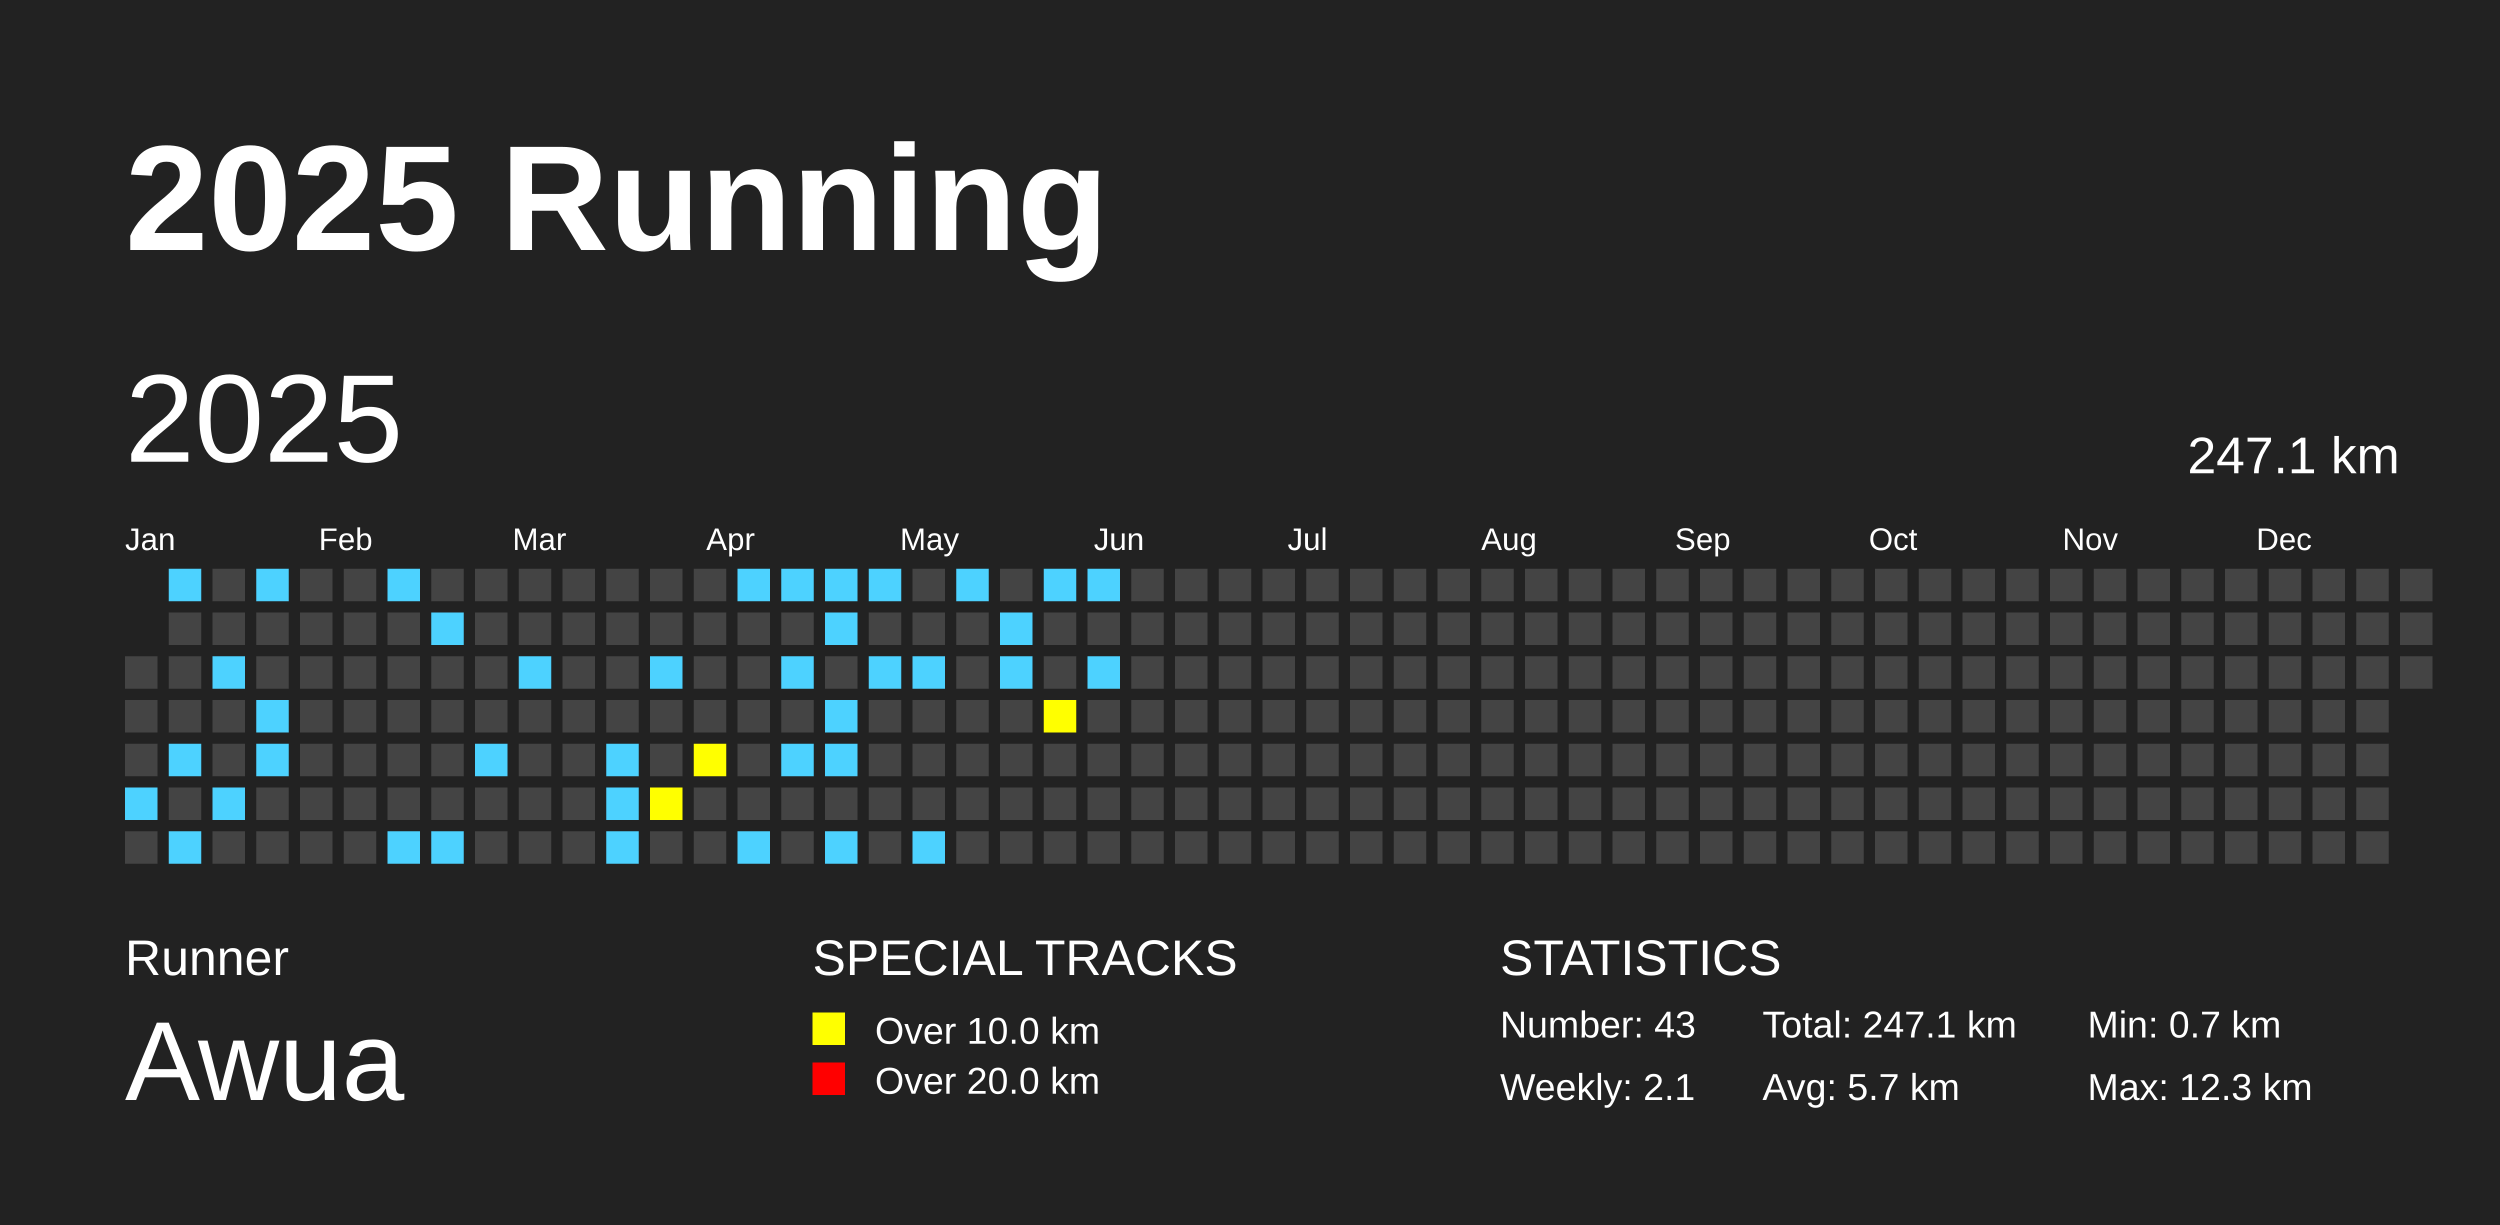
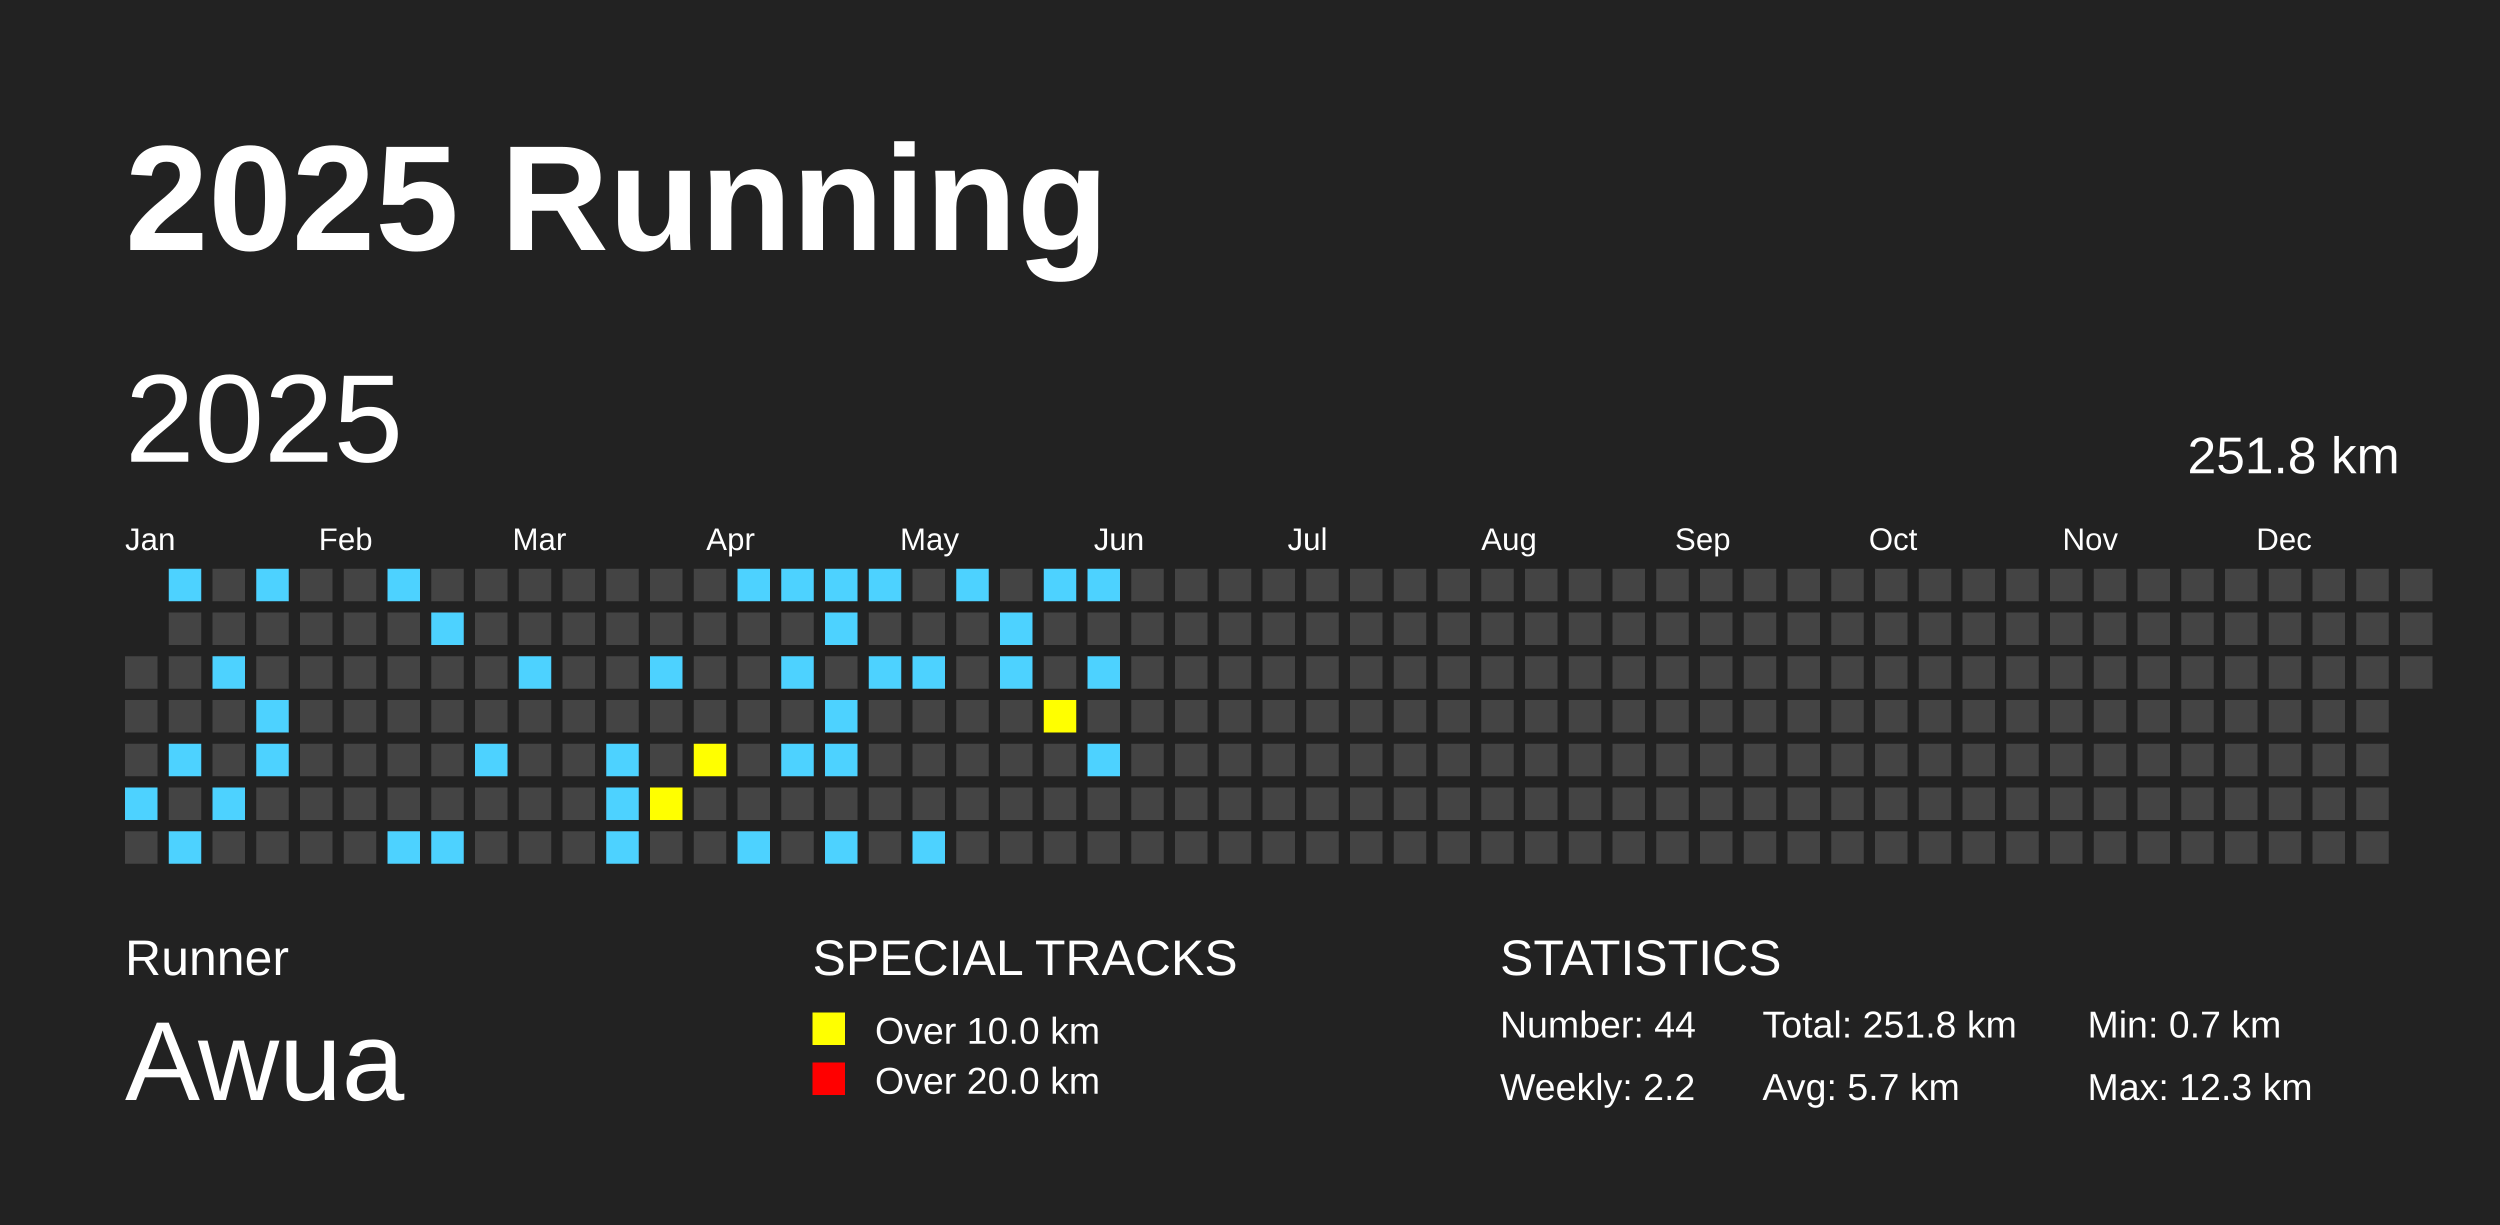
<svg xmlns="http://www.w3.org/2000/svg" baseProfile="full" height="98mm" version="1.1" viewBox="0,0,200,98" width="200mm">
  <defs />
  <rect fill="#222222" height="98" width="200" x="0" y="0" />
  <text fill="#FFFFFF" style="font-size:12px; font-family:Arial; font-weight:bold;" x="10" y="20">2025 Running</text>
  <text fill="#FFFFFF" style="font-size:4px; font-family:Arial" x="10" y="78">Runner</text>
  <text fill="#FFFFFF" style="font-size:9px; font-family:Arial" x="10" y="88">Awua</text>
  <text fill="#FFFFFF" style="font-size:4px; font-family:Arial" x="65" y="78">SPECIAL TRACKS</text>
  <rect fill="yellow" height="2.6" width="2.6" x="65" y="81" />
  <text fill="#FFFFFF" style="font-size:3px; font-family:Arial" x="70" y="83.5">Over 10.0 km</text>
  <rect fill="red" height="2.6" width="2.6" x="65" y="85" />
  <text fill="#FFFFFF" style="font-size:3px; font-family:Arial" x="70" y="87.5">Over 20.0 km</text>
  <text fill="#FFFFFF" style="font-size:4px; font-family:Arial" x="120" y="78">STATISTICS</text>
-   <text fill="#FFFFFF" style="font-size:3px; font-family:Arial" x="120" y="83">Number: 43</text>
-   <text fill="#FFFFFF" style="font-size:3px; font-family:Arial" x="120" y="88">Weekly: 2.1</text>
-   <text fill="#FFFFFF" style="font-size:3px; font-family:Arial" x="141" y="83">Total: 247.1 km</text>
+   <text fill="#FFFFFF" style="font-size:3px; font-family:Arial" x="120" y="83">Number: 44</text>
+   <text fill="#FFFFFF" style="font-size:3px; font-family:Arial" x="120" y="88">Weekly: 2.2</text>
+   <text fill="#FFFFFF" style="font-size:3px; font-family:Arial" x="141" y="83">Total: 251.8 km</text>
  <text fill="#FFFFFF" style="font-size:3px; font-family:Arial" x="141" y="88">Avg: 5.7 km</text>
  <text fill="#FFFFFF" style="font-size:3px; font-family:Arial" x="167" y="83">Min: 0.7 km</text>
  <text fill="#FFFFFF" style="font-size:3px; font-family:Arial" x="167" y="88">Max: 12.3 km</text>
  <text dominant-baseline="hanging" fill="#FFFFFF" style="font-size:10.0px; font-family:Arial;" x="10" y="30">2025</text>
-   <text dominant-baseline="hanging" fill="#FFFFFF" style="font-size:4.125px; font-family:Arial;" x="175" y="35">247.1 km</text>
+   <text dominant-baseline="hanging" fill="#FFFFFF" style="font-size:4.125px; font-family:Arial;" x="175" y="35">251.8 km</text>
  <text fill="#FFFFFF" style="font-size:2.5px; font-family:Arial" x="10.0" y="44">Jan</text>
  <text fill="#FFFFFF" style="font-size:2.5px; font-family:Arial" x="25.5" y="44">Feb</text>
  <text fill="#FFFFFF" style="font-size:2.5px; font-family:Arial" x="41.0" y="44">Mar</text>
  <text fill="#FFFFFF" style="font-size:2.5px; font-family:Arial" x="56.5" y="44">Apr</text>
  <text fill="#FFFFFF" style="font-size:2.5px; font-family:Arial" x="72.0" y="44">May</text>
  <text fill="#FFFFFF" style="font-size:2.5px; font-family:Arial" x="87.5" y="44">Jun</text>
  <text fill="#FFFFFF" style="font-size:2.5px; font-family:Arial" x="103.0" y="44">Jul</text>
  <text fill="#FFFFFF" style="font-size:2.5px; font-family:Arial" x="118.5" y="44">Aug</text>
  <text fill="#FFFFFF" style="font-size:2.5px; font-family:Arial" x="134.0" y="44">Sep</text>
  <text fill="#FFFFFF" style="font-size:2.5px; font-family:Arial" x="149.5" y="44">Oct</text>
  <text fill="#FFFFFF" style="font-size:2.5px; font-family:Arial" x="165.0" y="44">Nov</text>
  <text fill="#FFFFFF" style="font-size:2.5px; font-family:Arial" x="180.5" y="44">Dec</text>
  <rect fill="#444444" height="2.6" width="2.6" x="10.0" y="52.5" />
  <rect fill="#444444" height="2.6" width="2.6" x="10.0" y="56.0" />
  <rect fill="#444444" height="2.6" width="2.6" x="10.0" y="59.5" />
  <rect fill="#4DD2FF" height="2.6" width="2.6" x="10.0" y="63.0" />
  <rect fill="#444444" height="2.6" width="2.6" x="10.0" y="66.5" />
  <rect fill="#4DD2FF" height="2.6" width="2.6" x="13.5" y="45.5" />
  <rect fill="#444444" height="2.6" width="2.6" x="13.5" y="49.0" />
  <rect fill="#444444" height="2.6" width="2.6" x="13.5" y="52.5" />
  <rect fill="#444444" height="2.6" width="2.6" x="13.5" y="56.0" />
  <rect fill="#4DD2FF" height="2.6" width="2.6" x="13.5" y="59.5" />
  <rect fill="#444444" height="2.6" width="2.6" x="13.5" y="63.0" />
  <rect fill="#4DD2FF" height="2.6" width="2.6" x="13.5" y="66.5" />
  <rect fill="#444444" height="2.6" width="2.6" x="17.0" y="45.5" />
  <rect fill="#444444" height="2.6" width="2.6" x="17.0" y="49.0" />
  <rect fill="#4DD2FF" height="2.6" width="2.6" x="17.0" y="52.5" />
  <rect fill="#444444" height="2.6" width="2.6" x="17.0" y="56.0" />
  <rect fill="#444444" height="2.6" width="2.6" x="17.0" y="59.5" />
  <rect fill="#4DD2FF" height="2.6" width="2.6" x="17.0" y="63.0" />
  <rect fill="#444444" height="2.6" width="2.6" x="17.0" y="66.5" />
  <rect fill="#4DD2FF" height="2.6" width="2.6" x="20.5" y="45.5" />
  <rect fill="#444444" height="2.6" width="2.6" x="20.5" y="49.0" />
  <rect fill="#444444" height="2.6" width="2.6" x="20.5" y="52.5" />
  <rect fill="#4DD2FF" height="2.6" width="2.6" x="20.5" y="56.0" />
  <rect fill="#4DD2FF" height="2.6" width="2.6" x="20.5" y="59.5" />
  <rect fill="#444444" height="2.6" width="2.6" x="20.5" y="63.0" />
  <rect fill="#444444" height="2.6" width="2.6" x="20.5" y="66.5" />
  <rect fill="#444444" height="2.6" width="2.6" x="24.0" y="45.5" />
  <rect fill="#444444" height="2.6" width="2.6" x="24.0" y="49.0" />
  <rect fill="#444444" height="2.6" width="2.6" x="24.0" y="52.5" />
  <rect fill="#444444" height="2.6" width="2.6" x="24.0" y="56.0" />
  <rect fill="#444444" height="2.6" width="2.6" x="24.0" y="59.5" />
  <rect fill="#444444" height="2.6" width="2.6" x="24.0" y="63.0" />
  <rect fill="#444444" height="2.6" width="2.6" x="24.0" y="66.5" />
  <rect fill="#444444" height="2.6" width="2.6" x="27.5" y="45.5" />
  <rect fill="#444444" height="2.6" width="2.6" x="27.5" y="49.0" />
  <rect fill="#444444" height="2.6" width="2.6" x="27.5" y="52.5" />
  <rect fill="#444444" height="2.6" width="2.6" x="27.5" y="56.0" />
  <rect fill="#444444" height="2.6" width="2.6" x="27.5" y="59.5" />
  <rect fill="#444444" height="2.6" width="2.6" x="27.5" y="63.0" />
  <rect fill="#444444" height="2.6" width="2.6" x="27.5" y="66.5" />
  <rect fill="#4DD2FF" height="2.6" width="2.6" x="31.0" y="45.5" />
  <rect fill="#444444" height="2.6" width="2.6" x="31.0" y="49.0" />
  <rect fill="#444444" height="2.6" width="2.6" x="31.0" y="52.5" />
  <rect fill="#444444" height="2.6" width="2.6" x="31.0" y="56.0" />
  <rect fill="#444444" height="2.6" width="2.6" x="31.0" y="59.5" />
  <rect fill="#444444" height="2.6" width="2.6" x="31.0" y="63.0" />
  <rect fill="#4DD2FF" height="2.6" width="2.6" x="31.0" y="66.5" />
  <rect fill="#444444" height="2.6" width="2.6" x="34.5" y="45.5" />
  <rect fill="#4DD2FF" height="2.6" width="2.6" x="34.5" y="49.0" />
  <rect fill="#444444" height="2.6" width="2.6" x="34.5" y="52.5" />
  <rect fill="#444444" height="2.6" width="2.6" x="34.5" y="56.0" />
  <rect fill="#444444" height="2.6" width="2.6" x="34.5" y="59.5" />
  <rect fill="#444444" height="2.6" width="2.6" x="34.5" y="63.0" />
  <rect fill="#4DD2FF" height="2.6" width="2.6" x="34.5" y="66.5" />
  <rect fill="#444444" height="2.6" width="2.6" x="38.0" y="45.5" />
  <rect fill="#444444" height="2.6" width="2.6" x="38.0" y="49.0" />
  <rect fill="#444444" height="2.6" width="2.6" x="38.0" y="52.5" />
  <rect fill="#444444" height="2.6" width="2.6" x="38.0" y="56.0" />
  <rect fill="#4DD2FF" height="2.6" width="2.6" x="38.0" y="59.5" />
  <rect fill="#444444" height="2.6" width="2.6" x="38.0" y="63.0" />
  <rect fill="#444444" height="2.6" width="2.6" x="38.0" y="66.5" />
  <rect fill="#444444" height="2.6" width="2.6" x="41.5" y="45.5" />
  <rect fill="#444444" height="2.6" width="2.6" x="41.5" y="49.0" />
  <rect fill="#4DD2FF" height="2.6" width="2.6" x="41.5" y="52.5" />
  <rect fill="#444444" height="2.6" width="2.6" x="41.5" y="56.0" />
  <rect fill="#444444" height="2.6" width="2.6" x="41.5" y="59.5" />
  <rect fill="#444444" height="2.6" width="2.6" x="41.5" y="63.0" />
  <rect fill="#444444" height="2.6" width="2.6" x="41.5" y="66.5" />
  <rect fill="#444444" height="2.6" width="2.6" x="45.0" y="45.5" />
  <rect fill="#444444" height="2.6" width="2.6" x="45.0" y="49.0" />
  <rect fill="#444444" height="2.6" width="2.6" x="45.0" y="52.5" />
  <rect fill="#444444" height="2.6" width="2.6" x="45.0" y="56.0" />
  <rect fill="#444444" height="2.6" width="2.6" x="45.0" y="59.5" />
  <rect fill="#444444" height="2.6" width="2.6" x="45.0" y="63.0" />
  <rect fill="#444444" height="2.6" width="2.6" x="45.0" y="66.5" />
  <rect fill="#444444" height="2.6" width="2.6" x="48.5" y="45.5" />
  <rect fill="#444444" height="2.6" width="2.6" x="48.5" y="49.0" />
  <rect fill="#444444" height="2.6" width="2.6" x="48.5" y="52.5" />
  <rect fill="#444444" height="2.6" width="2.6" x="48.5" y="56.0" />
  <rect fill="#4DD2FF" height="2.6" width="2.6" x="48.5" y="59.5" />
  <rect fill="#4DD2FF" height="2.6" width="2.6" x="48.5" y="63.0" />
  <rect fill="#4DD2FF" height="2.6" width="2.6" x="48.5" y="66.5" />
  <rect fill="#444444" height="2.6" width="2.6" x="52.0" y="45.5" />
  <rect fill="#444444" height="2.6" width="2.6" x="52.0" y="49.0" />
  <rect fill="#4DD2FF" height="2.6" width="2.6" x="52.0" y="52.5" />
  <rect fill="#444444" height="2.6" width="2.6" x="52.0" y="56.0" />
  <rect fill="#444444" height="2.6" width="2.6" x="52.0" y="59.5" />
  <rect fill="yellow" height="2.6" width="2.6" x="52.0" y="63.0" />
  <rect fill="#444444" height="2.6" width="2.6" x="52.0" y="66.5" />
  <rect fill="#444444" height="2.6" width="2.6" x="55.5" y="45.5" />
  <rect fill="#444444" height="2.6" width="2.6" x="55.5" y="49.0" />
  <rect fill="#444444" height="2.6" width="2.6" x="55.5" y="52.5" />
  <rect fill="#444444" height="2.6" width="2.6" x="55.5" y="56.0" />
  <rect fill="yellow" height="2.6" width="2.6" x="55.5" y="59.5" />
  <rect fill="#444444" height="2.6" width="2.6" x="55.5" y="63.0" />
  <rect fill="#444444" height="2.6" width="2.6" x="55.5" y="66.5" />
  <rect fill="#4DD2FF" height="2.6" width="2.6" x="59.0" y="45.5" />
  <rect fill="#444444" height="2.6" width="2.6" x="59.0" y="49.0" />
  <rect fill="#444444" height="2.6" width="2.6" x="59.0" y="52.5" />
  <rect fill="#444444" height="2.6" width="2.6" x="59.0" y="56.0" />
  <rect fill="#444444" height="2.6" width="2.6" x="59.0" y="59.5" />
  <rect fill="#444444" height="2.6" width="2.6" x="59.0" y="63.0" />
  <rect fill="#4DD2FF" height="2.6" width="2.6" x="59.0" y="66.5" />
  <rect fill="#4DD2FF" height="2.6" width="2.6" x="62.5" y="45.5" />
  <rect fill="#444444" height="2.6" width="2.6" x="62.5" y="49.0" />
  <rect fill="#4DD2FF" height="2.6" width="2.6" x="62.5" y="52.5" />
  <rect fill="#444444" height="2.6" width="2.6" x="62.5" y="56.0" />
  <rect fill="#4DD2FF" height="2.6" width="2.6" x="62.5" y="59.5" />
  <rect fill="#444444" height="2.6" width="2.6" x="62.5" y="63.0" />
  <rect fill="#444444" height="2.6" width="2.6" x="62.5" y="66.5" />
  <rect fill="#4DD2FF" height="2.6" width="2.6" x="66.0" y="45.5" />
  <rect fill="#4DD2FF" height="2.6" width="2.6" x="66.0" y="49.0" />
  <rect fill="#444444" height="2.6" width="2.6" x="66.0" y="52.5" />
  <rect fill="#4DD2FF" height="2.6" width="2.6" x="66.0" y="56.0" />
  <rect fill="#4DD2FF" height="2.6" width="2.6" x="66.0" y="59.5" />
  <rect fill="#444444" height="2.6" width="2.6" x="66.0" y="63.0" />
  <rect fill="#4DD2FF" height="2.6" width="2.6" x="66.0" y="66.5" />
  <rect fill="#4DD2FF" height="2.6" width="2.6" x="69.5" y="45.5" />
  <rect fill="#444444" height="2.6" width="2.6" x="69.5" y="49.0" />
  <rect fill="#4DD2FF" height="2.6" width="2.6" x="69.5" y="52.5" />
  <rect fill="#444444" height="2.6" width="2.6" x="69.5" y="56.0" />
  <rect fill="#444444" height="2.6" width="2.6" x="69.5" y="59.5" />
  <rect fill="#444444" height="2.6" width="2.6" x="69.5" y="63.0" />
  <rect fill="#444444" height="2.6" width="2.6" x="69.5" y="66.5" />
  <rect fill="#444444" height="2.6" width="2.6" x="73.0" y="45.5" />
  <rect fill="#444444" height="2.6" width="2.6" x="73.0" y="49.0" />
  <rect fill="#4DD2FF" height="2.6" width="2.6" x="73.0" y="52.5" />
  <rect fill="#444444" height="2.6" width="2.6" x="73.0" y="56.0" />
  <rect fill="#444444" height="2.6" width="2.6" x="73.0" y="59.5" />
  <rect fill="#444444" height="2.6" width="2.6" x="73.0" y="63.0" />
  <rect fill="#4DD2FF" height="2.6" width="2.6" x="73.0" y="66.5" />
  <rect fill="#4DD2FF" height="2.6" width="2.6" x="76.5" y="45.5" />
  <rect fill="#444444" height="2.6" width="2.6" x="76.5" y="49.0" />
  <rect fill="#444444" height="2.6" width="2.6" x="76.5" y="52.5" />
  <rect fill="#444444" height="2.6" width="2.6" x="76.5" y="56.0" />
  <rect fill="#444444" height="2.6" width="2.6" x="76.5" y="59.5" />
  <rect fill="#444444" height="2.6" width="2.6" x="76.5" y="63.0" />
  <rect fill="#444444" height="2.6" width="2.6" x="76.5" y="66.5" />
  <rect fill="#444444" height="2.6" width="2.6" x="80.0" y="45.5" />
  <rect fill="#4DD2FF" height="2.6" width="2.6" x="80.0" y="49.0" />
  <rect fill="#4DD2FF" height="2.6" width="2.6" x="80.0" y="52.5" />
  <rect fill="#444444" height="2.6" width="2.6" x="80.0" y="56.0" />
  <rect fill="#444444" height="2.6" width="2.6" x="80.0" y="59.5" />
  <rect fill="#444444" height="2.6" width="2.6" x="80.0" y="63.0" />
  <rect fill="#444444" height="2.6" width="2.6" x="80.0" y="66.5" />
  <rect fill="#4DD2FF" height="2.6" width="2.6" x="83.5" y="45.5" />
  <rect fill="#444444" height="2.6" width="2.6" x="83.5" y="49.0" />
  <rect fill="#444444" height="2.6" width="2.6" x="83.5" y="52.5" />
  <rect fill="yellow" height="2.6" width="2.6" x="83.5" y="56.0" />
  <rect fill="#444444" height="2.6" width="2.6" x="83.5" y="59.5" />
  <rect fill="#444444" height="2.6" width="2.6" x="83.5" y="63.0" />
  <rect fill="#444444" height="2.6" width="2.6" x="83.5" y="66.5" />
  <rect fill="#4DD2FF" height="2.6" width="2.6" x="87.0" y="45.5" />
  <rect fill="#444444" height="2.6" width="2.6" x="87.0" y="49.0" />
  <rect fill="#4DD2FF" height="2.6" width="2.6" x="87.0" y="52.5" />
  <rect fill="#444444" height="2.6" width="2.6" x="87.0" y="56.0" />
-   <rect fill="#444444" height="2.6" width="2.6" x="87.0" y="59.5" />
+   <rect fill="#4DD2FF" height="2.6" width="2.6" x="87.0" y="59.5" />
  <rect fill="#444444" height="2.6" width="2.6" x="87.0" y="63.0" />
  <rect fill="#444444" height="2.6" width="2.6" x="87.0" y="66.5" />
  <rect fill="#444444" height="2.6" width="2.6" x="90.5" y="45.5" />
  <rect fill="#444444" height="2.6" width="2.6" x="90.5" y="49.0" />
  <rect fill="#444444" height="2.6" width="2.6" x="90.5" y="52.5" />
  <rect fill="#444444" height="2.6" width="2.6" x="90.5" y="56.0" />
  <rect fill="#444444" height="2.6" width="2.6" x="90.5" y="59.5" />
  <rect fill="#444444" height="2.6" width="2.6" x="90.5" y="63.0" />
  <rect fill="#444444" height="2.6" width="2.6" x="90.5" y="66.5" />
  <rect fill="#444444" height="2.6" width="2.6" x="94.0" y="45.5" />
  <rect fill="#444444" height="2.6" width="2.6" x="94.0" y="49.0" />
  <rect fill="#444444" height="2.6" width="2.6" x="94.0" y="52.5" />
  <rect fill="#444444" height="2.6" width="2.6" x="94.0" y="56.0" />
  <rect fill="#444444" height="2.6" width="2.6" x="94.0" y="59.5" />
  <rect fill="#444444" height="2.6" width="2.6" x="94.0" y="63.0" />
  <rect fill="#444444" height="2.6" width="2.6" x="94.0" y="66.5" />
  <rect fill="#444444" height="2.6" width="2.6" x="97.5" y="45.5" />
  <rect fill="#444444" height="2.6" width="2.6" x="97.5" y="49.0" />
  <rect fill="#444444" height="2.6" width="2.6" x="97.5" y="52.5" />
  <rect fill="#444444" height="2.6" width="2.6" x="97.5" y="56.0" />
  <rect fill="#444444" height="2.6" width="2.6" x="97.5" y="59.5" />
  <rect fill="#444444" height="2.6" width="2.6" x="97.5" y="63.0" />
  <rect fill="#444444" height="2.6" width="2.6" x="97.5" y="66.5" />
  <rect fill="#444444" height="2.6" width="2.6" x="101.0" y="45.5" />
  <rect fill="#444444" height="2.6" width="2.6" x="101.0" y="49.0" />
  <rect fill="#444444" height="2.6" width="2.6" x="101.0" y="52.5" />
  <rect fill="#444444" height="2.6" width="2.6" x="101.0" y="56.0" />
  <rect fill="#444444" height="2.6" width="2.6" x="101.0" y="59.5" />
  <rect fill="#444444" height="2.6" width="2.6" x="101.0" y="63.0" />
  <rect fill="#444444" height="2.6" width="2.6" x="101.0" y="66.5" />
  <rect fill="#444444" height="2.6" width="2.6" x="104.5" y="45.5" />
  <rect fill="#444444" height="2.6" width="2.6" x="104.5" y="49.0" />
  <rect fill="#444444" height="2.6" width="2.6" x="104.5" y="52.5" />
  <rect fill="#444444" height="2.6" width="2.6" x="104.5" y="56.0" />
  <rect fill="#444444" height="2.6" width="2.6" x="104.5" y="59.5" />
  <rect fill="#444444" height="2.6" width="2.6" x="104.5" y="63.0" />
  <rect fill="#444444" height="2.6" width="2.6" x="104.5" y="66.5" />
  <rect fill="#444444" height="2.6" width="2.6" x="108.0" y="45.5" />
  <rect fill="#444444" height="2.6" width="2.6" x="108.0" y="49.0" />
  <rect fill="#444444" height="2.6" width="2.6" x="108.0" y="52.5" />
  <rect fill="#444444" height="2.6" width="2.6" x="108.0" y="56.0" />
  <rect fill="#444444" height="2.6" width="2.6" x="108.0" y="59.5" />
  <rect fill="#444444" height="2.6" width="2.6" x="108.0" y="63.0" />
  <rect fill="#444444" height="2.6" width="2.6" x="108.0" y="66.5" />
  <rect fill="#444444" height="2.6" width="2.6" x="111.5" y="45.5" />
  <rect fill="#444444" height="2.6" width="2.6" x="111.5" y="49.0" />
  <rect fill="#444444" height="2.6" width="2.6" x="111.5" y="52.5" />
  <rect fill="#444444" height="2.6" width="2.6" x="111.5" y="56.0" />
  <rect fill="#444444" height="2.6" width="2.6" x="111.5" y="59.5" />
  <rect fill="#444444" height="2.6" width="2.6" x="111.5" y="63.0" />
  <rect fill="#444444" height="2.6" width="2.6" x="111.5" y="66.5" />
  <rect fill="#444444" height="2.6" width="2.6" x="115.0" y="45.5" />
  <rect fill="#444444" height="2.6" width="2.6" x="115.0" y="49.0" />
  <rect fill="#444444" height="2.6" width="2.6" x="115.0" y="52.5" />
  <rect fill="#444444" height="2.6" width="2.6" x="115.0" y="56.0" />
  <rect fill="#444444" height="2.6" width="2.6" x="115.0" y="59.5" />
  <rect fill="#444444" height="2.6" width="2.6" x="115.0" y="63.0" />
  <rect fill="#444444" height="2.6" width="2.6" x="115.0" y="66.5" />
  <rect fill="#444444" height="2.6" width="2.6" x="118.5" y="45.5" />
  <rect fill="#444444" height="2.6" width="2.6" x="118.5" y="49.0" />
  <rect fill="#444444" height="2.6" width="2.6" x="118.5" y="52.5" />
  <rect fill="#444444" height="2.6" width="2.6" x="118.5" y="56.0" />
  <rect fill="#444444" height="2.6" width="2.6" x="118.5" y="59.5" />
  <rect fill="#444444" height="2.6" width="2.6" x="118.5" y="63.0" />
  <rect fill="#444444" height="2.6" width="2.6" x="118.5" y="66.5" />
  <rect fill="#444444" height="2.6" width="2.6" x="122.0" y="45.5" />
  <rect fill="#444444" height="2.6" width="2.6" x="122.0" y="49.0" />
  <rect fill="#444444" height="2.6" width="2.6" x="122.0" y="52.5" />
  <rect fill="#444444" height="2.6" width="2.6" x="122.0" y="56.0" />
  <rect fill="#444444" height="2.6" width="2.6" x="122.0" y="59.5" />
  <rect fill="#444444" height="2.6" width="2.6" x="122.0" y="63.0" />
  <rect fill="#444444" height="2.6" width="2.6" x="122.0" y="66.5" />
  <rect fill="#444444" height="2.6" width="2.6" x="125.5" y="45.5" />
  <rect fill="#444444" height="2.6" width="2.6" x="125.5" y="49.0" />
  <rect fill="#444444" height="2.6" width="2.6" x="125.5" y="52.5" />
  <rect fill="#444444" height="2.6" width="2.6" x="125.5" y="56.0" />
  <rect fill="#444444" height="2.6" width="2.6" x="125.5" y="59.5" />
  <rect fill="#444444" height="2.6" width="2.6" x="125.5" y="63.0" />
  <rect fill="#444444" height="2.6" width="2.6" x="125.5" y="66.5" />
  <rect fill="#444444" height="2.6" width="2.6" x="129.0" y="45.5" />
  <rect fill="#444444" height="2.6" width="2.6" x="129.0" y="49.0" />
  <rect fill="#444444" height="2.6" width="2.6" x="129.0" y="52.5" />
  <rect fill="#444444" height="2.6" width="2.6" x="129.0" y="56.0" />
  <rect fill="#444444" height="2.6" width="2.6" x="129.0" y="59.5" />
  <rect fill="#444444" height="2.6" width="2.6" x="129.0" y="63.0" />
  <rect fill="#444444" height="2.6" width="2.6" x="129.0" y="66.5" />
  <rect fill="#444444" height="2.6" width="2.6" x="132.5" y="45.5" />
  <rect fill="#444444" height="2.6" width="2.6" x="132.5" y="49.0" />
  <rect fill="#444444" height="2.6" width="2.6" x="132.5" y="52.5" />
  <rect fill="#444444" height="2.6" width="2.6" x="132.5" y="56.0" />
  <rect fill="#444444" height="2.6" width="2.6" x="132.5" y="59.5" />
  <rect fill="#444444" height="2.6" width="2.6" x="132.5" y="63.0" />
  <rect fill="#444444" height="2.6" width="2.6" x="132.5" y="66.5" />
  <rect fill="#444444" height="2.6" width="2.6" x="136.0" y="45.5" />
  <rect fill="#444444" height="2.6" width="2.6" x="136.0" y="49.0" />
  <rect fill="#444444" height="2.6" width="2.6" x="136.0" y="52.5" />
  <rect fill="#444444" height="2.6" width="2.6" x="136.0" y="56.0" />
  <rect fill="#444444" height="2.6" width="2.6" x="136.0" y="59.5" />
  <rect fill="#444444" height="2.6" width="2.6" x="136.0" y="63.0" />
  <rect fill="#444444" height="2.6" width="2.6" x="136.0" y="66.5" />
  <rect fill="#444444" height="2.6" width="2.6" x="139.5" y="45.5" />
  <rect fill="#444444" height="2.6" width="2.6" x="139.5" y="49.0" />
  <rect fill="#444444" height="2.6" width="2.6" x="139.5" y="52.5" />
  <rect fill="#444444" height="2.6" width="2.6" x="139.5" y="56.0" />
  <rect fill="#444444" height="2.6" width="2.6" x="139.5" y="59.5" />
  <rect fill="#444444" height="2.6" width="2.6" x="139.5" y="63.0" />
  <rect fill="#444444" height="2.6" width="2.6" x="139.5" y="66.5" />
  <rect fill="#444444" height="2.6" width="2.6" x="143.0" y="45.5" />
  <rect fill="#444444" height="2.6" width="2.6" x="143.0" y="49.0" />
  <rect fill="#444444" height="2.6" width="2.6" x="143.0" y="52.5" />
  <rect fill="#444444" height="2.6" width="2.6" x="143.0" y="56.0" />
  <rect fill="#444444" height="2.6" width="2.6" x="143.0" y="59.5" />
  <rect fill="#444444" height="2.6" width="2.6" x="143.0" y="63.0" />
  <rect fill="#444444" height="2.6" width="2.6" x="143.0" y="66.5" />
  <rect fill="#444444" height="2.6" width="2.6" x="146.5" y="45.5" />
  <rect fill="#444444" height="2.6" width="2.6" x="146.5" y="49.0" />
  <rect fill="#444444" height="2.6" width="2.6" x="146.5" y="52.5" />
  <rect fill="#444444" height="2.6" width="2.6" x="146.5" y="56.0" />
  <rect fill="#444444" height="2.6" width="2.6" x="146.5" y="59.5" />
  <rect fill="#444444" height="2.6" width="2.6" x="146.5" y="63.0" />
  <rect fill="#444444" height="2.6" width="2.6" x="146.5" y="66.5" />
  <rect fill="#444444" height="2.6" width="2.6" x="150.0" y="45.5" />
  <rect fill="#444444" height="2.6" width="2.6" x="150.0" y="49.0" />
  <rect fill="#444444" height="2.6" width="2.6" x="150.0" y="52.5" />
  <rect fill="#444444" height="2.6" width="2.6" x="150.0" y="56.0" />
  <rect fill="#444444" height="2.6" width="2.6" x="150.0" y="59.5" />
  <rect fill="#444444" height="2.6" width="2.6" x="150.0" y="63.0" />
  <rect fill="#444444" height="2.6" width="2.6" x="150.0" y="66.5" />
  <rect fill="#444444" height="2.6" width="2.6" x="153.5" y="45.5" />
  <rect fill="#444444" height="2.6" width="2.6" x="153.5" y="49.0" />
  <rect fill="#444444" height="2.6" width="2.6" x="153.5" y="52.5" />
  <rect fill="#444444" height="2.6" width="2.6" x="153.5" y="56.0" />
  <rect fill="#444444" height="2.6" width="2.6" x="153.5" y="59.5" />
  <rect fill="#444444" height="2.6" width="2.6" x="153.5" y="63.0" />
  <rect fill="#444444" height="2.6" width="2.6" x="153.5" y="66.5" />
  <rect fill="#444444" height="2.6" width="2.6" x="157.0" y="45.5" />
  <rect fill="#444444" height="2.6" width="2.6" x="157.0" y="49.0" />
  <rect fill="#444444" height="2.6" width="2.6" x="157.0" y="52.5" />
  <rect fill="#444444" height="2.6" width="2.6" x="157.0" y="56.0" />
  <rect fill="#444444" height="2.6" width="2.6" x="157.0" y="59.5" />
  <rect fill="#444444" height="2.6" width="2.6" x="157.0" y="63.0" />
  <rect fill="#444444" height="2.6" width="2.6" x="157.0" y="66.5" />
  <rect fill="#444444" height="2.6" width="2.6" x="160.5" y="45.5" />
  <rect fill="#444444" height="2.6" width="2.6" x="160.5" y="49.0" />
  <rect fill="#444444" height="2.6" width="2.6" x="160.5" y="52.5" />
  <rect fill="#444444" height="2.6" width="2.6" x="160.5" y="56.0" />
  <rect fill="#444444" height="2.6" width="2.6" x="160.5" y="59.5" />
  <rect fill="#444444" height="2.6" width="2.6" x="160.5" y="63.0" />
  <rect fill="#444444" height="2.6" width="2.6" x="160.5" y="66.5" />
  <rect fill="#444444" height="2.6" width="2.6" x="164.0" y="45.5" />
  <rect fill="#444444" height="2.6" width="2.6" x="164.0" y="49.0" />
  <rect fill="#444444" height="2.6" width="2.6" x="164.0" y="52.5" />
  <rect fill="#444444" height="2.6" width="2.6" x="164.0" y="56.0" />
  <rect fill="#444444" height="2.6" width="2.6" x="164.0" y="59.5" />
  <rect fill="#444444" height="2.6" width="2.6" x="164.0" y="63.0" />
  <rect fill="#444444" height="2.6" width="2.6" x="164.0" y="66.5" />
  <rect fill="#444444" height="2.6" width="2.6" x="167.5" y="45.5" />
  <rect fill="#444444" height="2.6" width="2.6" x="167.5" y="49.0" />
  <rect fill="#444444" height="2.6" width="2.6" x="167.5" y="52.5" />
  <rect fill="#444444" height="2.6" width="2.6" x="167.5" y="56.0" />
  <rect fill="#444444" height="2.6" width="2.6" x="167.5" y="59.5" />
  <rect fill="#444444" height="2.6" width="2.6" x="167.5" y="63.0" />
  <rect fill="#444444" height="2.6" width="2.6" x="167.5" y="66.5" />
  <rect fill="#444444" height="2.6" width="2.6" x="171.0" y="45.5" />
  <rect fill="#444444" height="2.6" width="2.6" x="171.0" y="49.0" />
  <rect fill="#444444" height="2.6" width="2.6" x="171.0" y="52.5" />
  <rect fill="#444444" height="2.6" width="2.6" x="171.0" y="56.0" />
  <rect fill="#444444" height="2.6" width="2.6" x="171.0" y="59.5" />
  <rect fill="#444444" height="2.6" width="2.6" x="171.0" y="63.0" />
  <rect fill="#444444" height="2.6" width="2.6" x="171.0" y="66.5" />
  <rect fill="#444444" height="2.6" width="2.6" x="174.5" y="45.5" />
  <rect fill="#444444" height="2.6" width="2.6" x="174.5" y="49.0" />
  <rect fill="#444444" height="2.6" width="2.6" x="174.5" y="52.5" />
  <rect fill="#444444" height="2.6" width="2.6" x="174.5" y="56.0" />
  <rect fill="#444444" height="2.6" width="2.6" x="174.5" y="59.5" />
  <rect fill="#444444" height="2.6" width="2.6" x="174.5" y="63.0" />
  <rect fill="#444444" height="2.6" width="2.6" x="174.5" y="66.5" />
  <rect fill="#444444" height="2.6" width="2.6" x="178.0" y="45.5" />
  <rect fill="#444444" height="2.6" width="2.6" x="178.0" y="49.0" />
  <rect fill="#444444" height="2.6" width="2.6" x="178.0" y="52.5" />
  <rect fill="#444444" height="2.6" width="2.6" x="178.0" y="56.0" />
  <rect fill="#444444" height="2.6" width="2.6" x="178.0" y="59.5" />
  <rect fill="#444444" height="2.6" width="2.6" x="178.0" y="63.0" />
  <rect fill="#444444" height="2.6" width="2.6" x="178.0" y="66.5" />
  <rect fill="#444444" height="2.6" width="2.6" x="181.5" y="45.5" />
  <rect fill="#444444" height="2.6" width="2.6" x="181.5" y="49.0" />
  <rect fill="#444444" height="2.6" width="2.6" x="181.5" y="52.5" />
  <rect fill="#444444" height="2.6" width="2.6" x="181.5" y="56.0" />
  <rect fill="#444444" height="2.6" width="2.6" x="181.5" y="59.5" />
  <rect fill="#444444" height="2.6" width="2.6" x="181.5" y="63.0" />
  <rect fill="#444444" height="2.6" width="2.6" x="181.5" y="66.5" />
  <rect fill="#444444" height="2.6" width="2.6" x="185.0" y="45.5" />
  <rect fill="#444444" height="2.6" width="2.6" x="185.0" y="49.0" />
  <rect fill="#444444" height="2.6" width="2.6" x="185.0" y="52.5" />
  <rect fill="#444444" height="2.6" width="2.6" x="185.0" y="56.0" />
  <rect fill="#444444" height="2.6" width="2.6" x="185.0" y="59.5" />
  <rect fill="#444444" height="2.6" width="2.6" x="185.0" y="63.0" />
  <rect fill="#444444" height="2.6" width="2.6" x="185.0" y="66.5" />
  <rect fill="#444444" height="2.6" width="2.6" x="188.5" y="45.5" />
  <rect fill="#444444" height="2.6" width="2.6" x="188.5" y="49.0" />
  <rect fill="#444444" height="2.6" width="2.6" x="188.5" y="52.5" />
  <rect fill="#444444" height="2.6" width="2.6" x="188.5" y="56.0" />
  <rect fill="#444444" height="2.6" width="2.6" x="188.5" y="59.5" />
  <rect fill="#444444" height="2.6" width="2.6" x="188.5" y="63.0" />
  <rect fill="#444444" height="2.6" width="2.6" x="188.5" y="66.5" />
  <rect fill="#444444" height="2.6" width="2.6" x="192.0" y="45.5" />
  <rect fill="#444444" height="2.6" width="2.6" x="192.0" y="49.0" />
  <rect fill="#444444" height="2.6" width="2.6" x="192.0" y="52.5" />
</svg>
